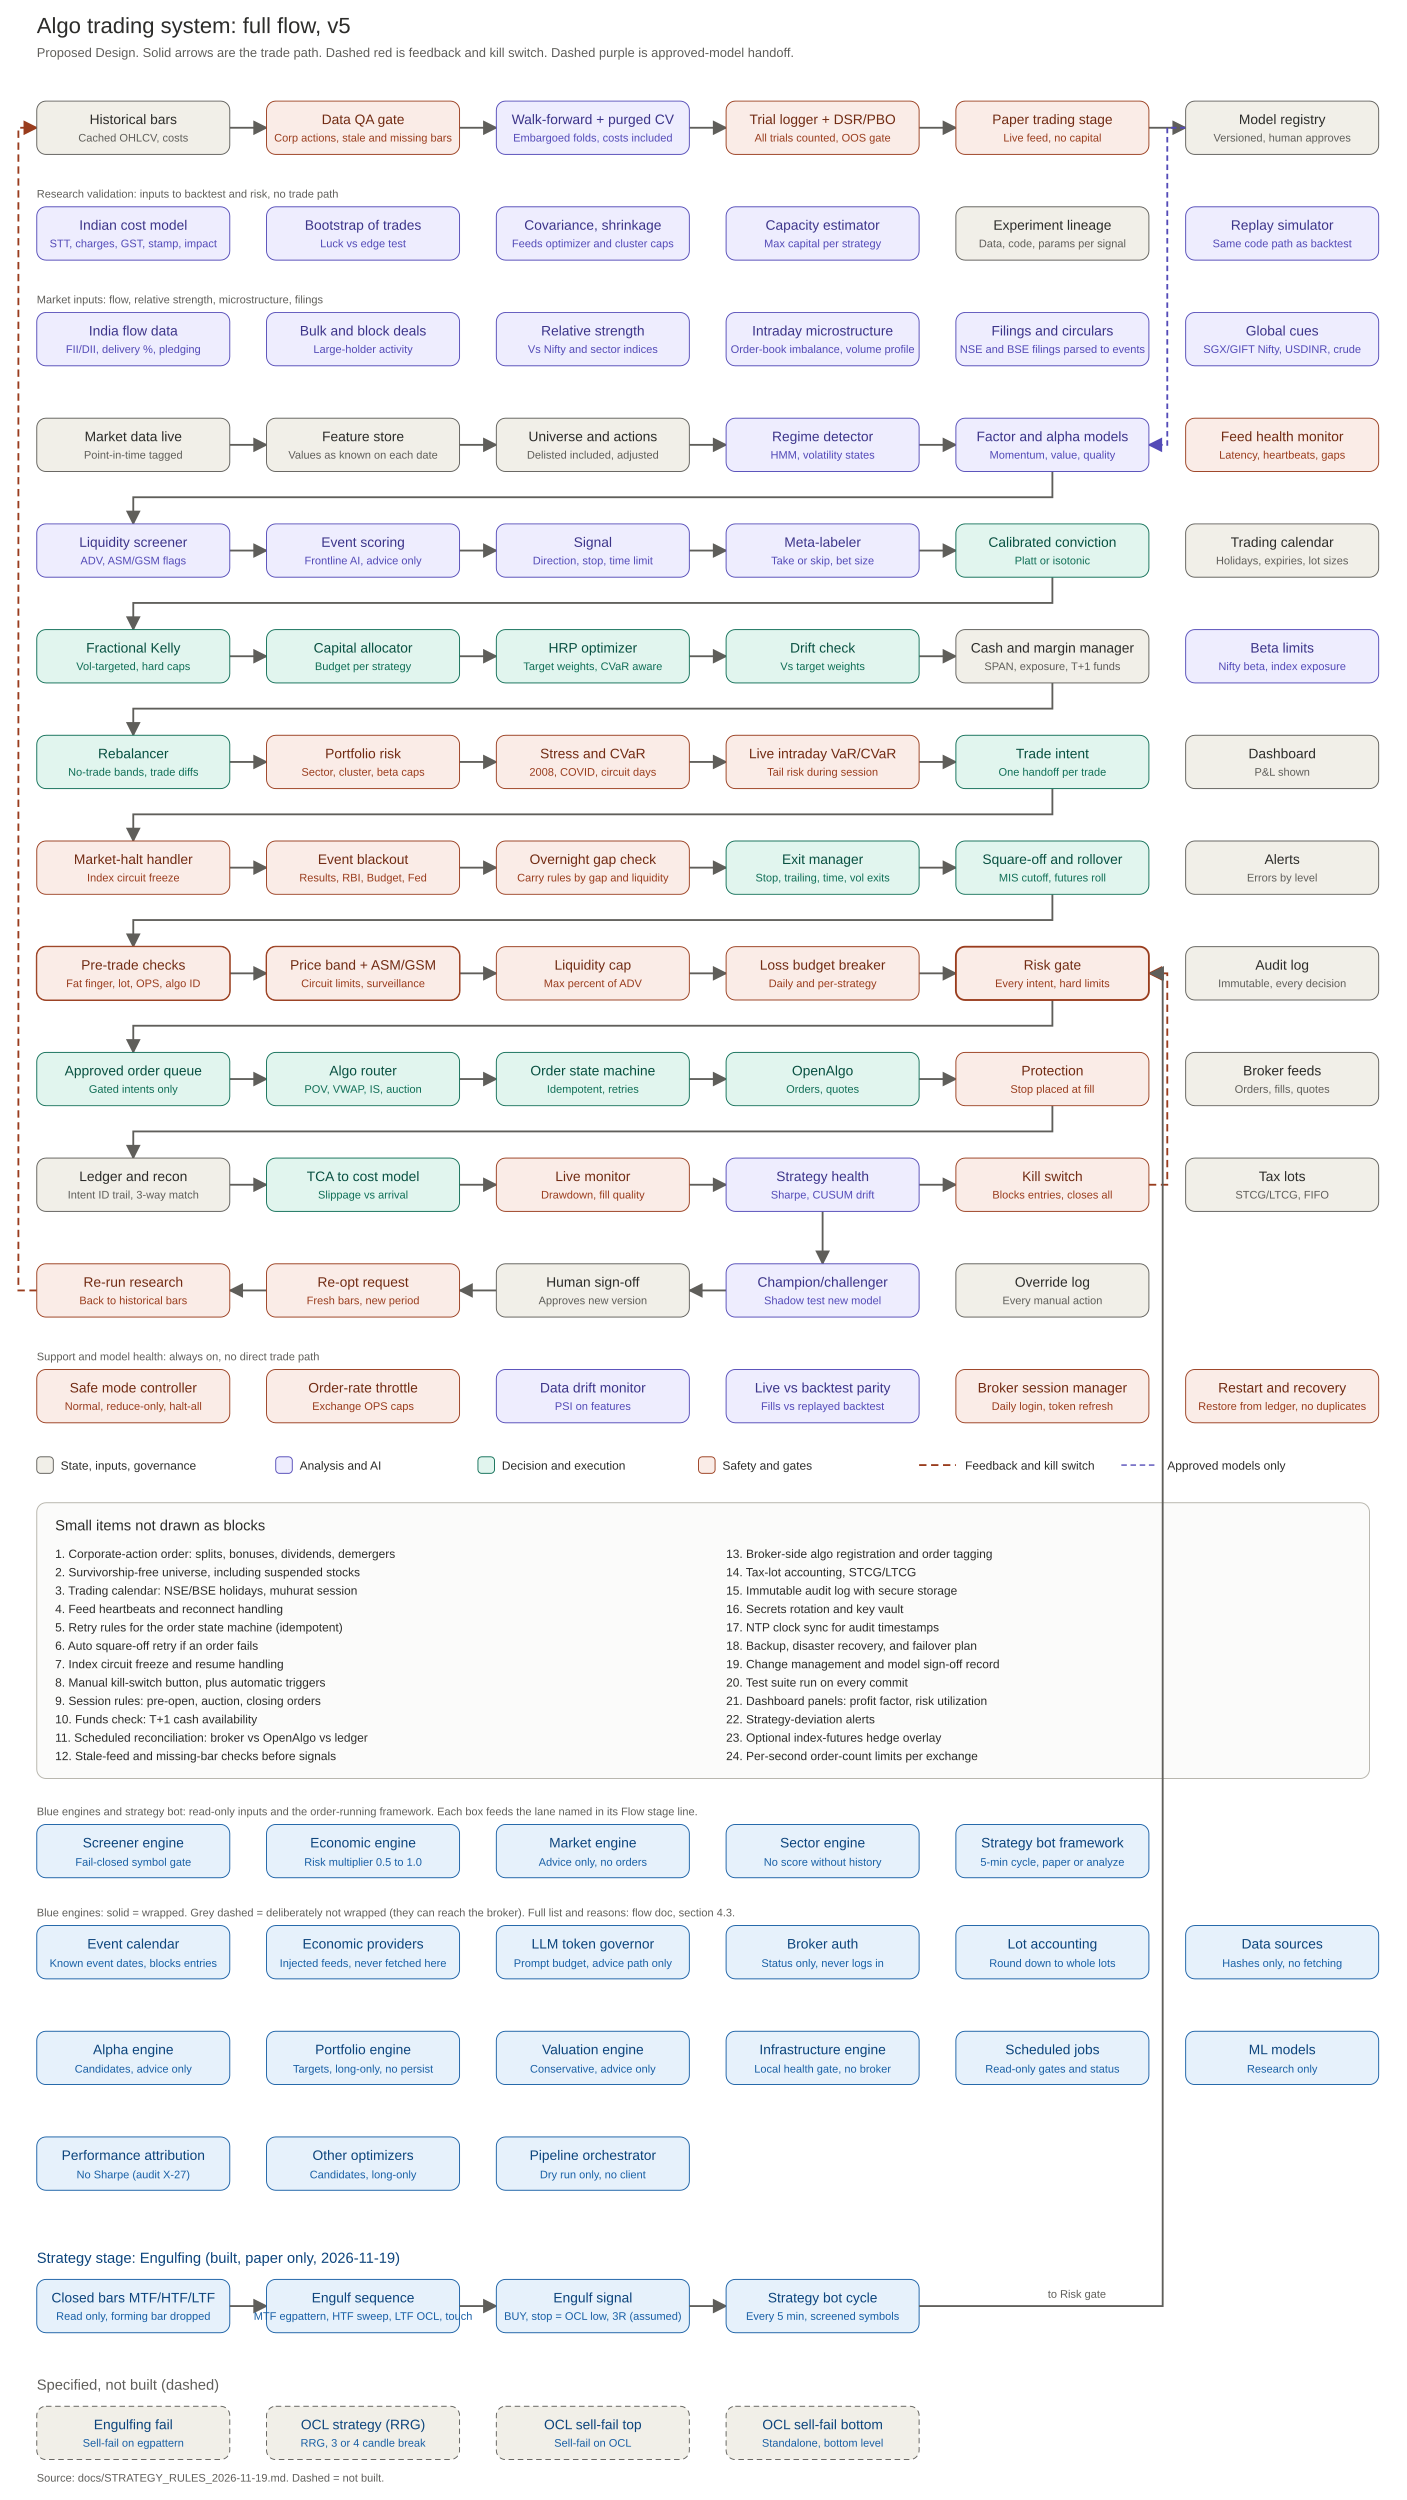
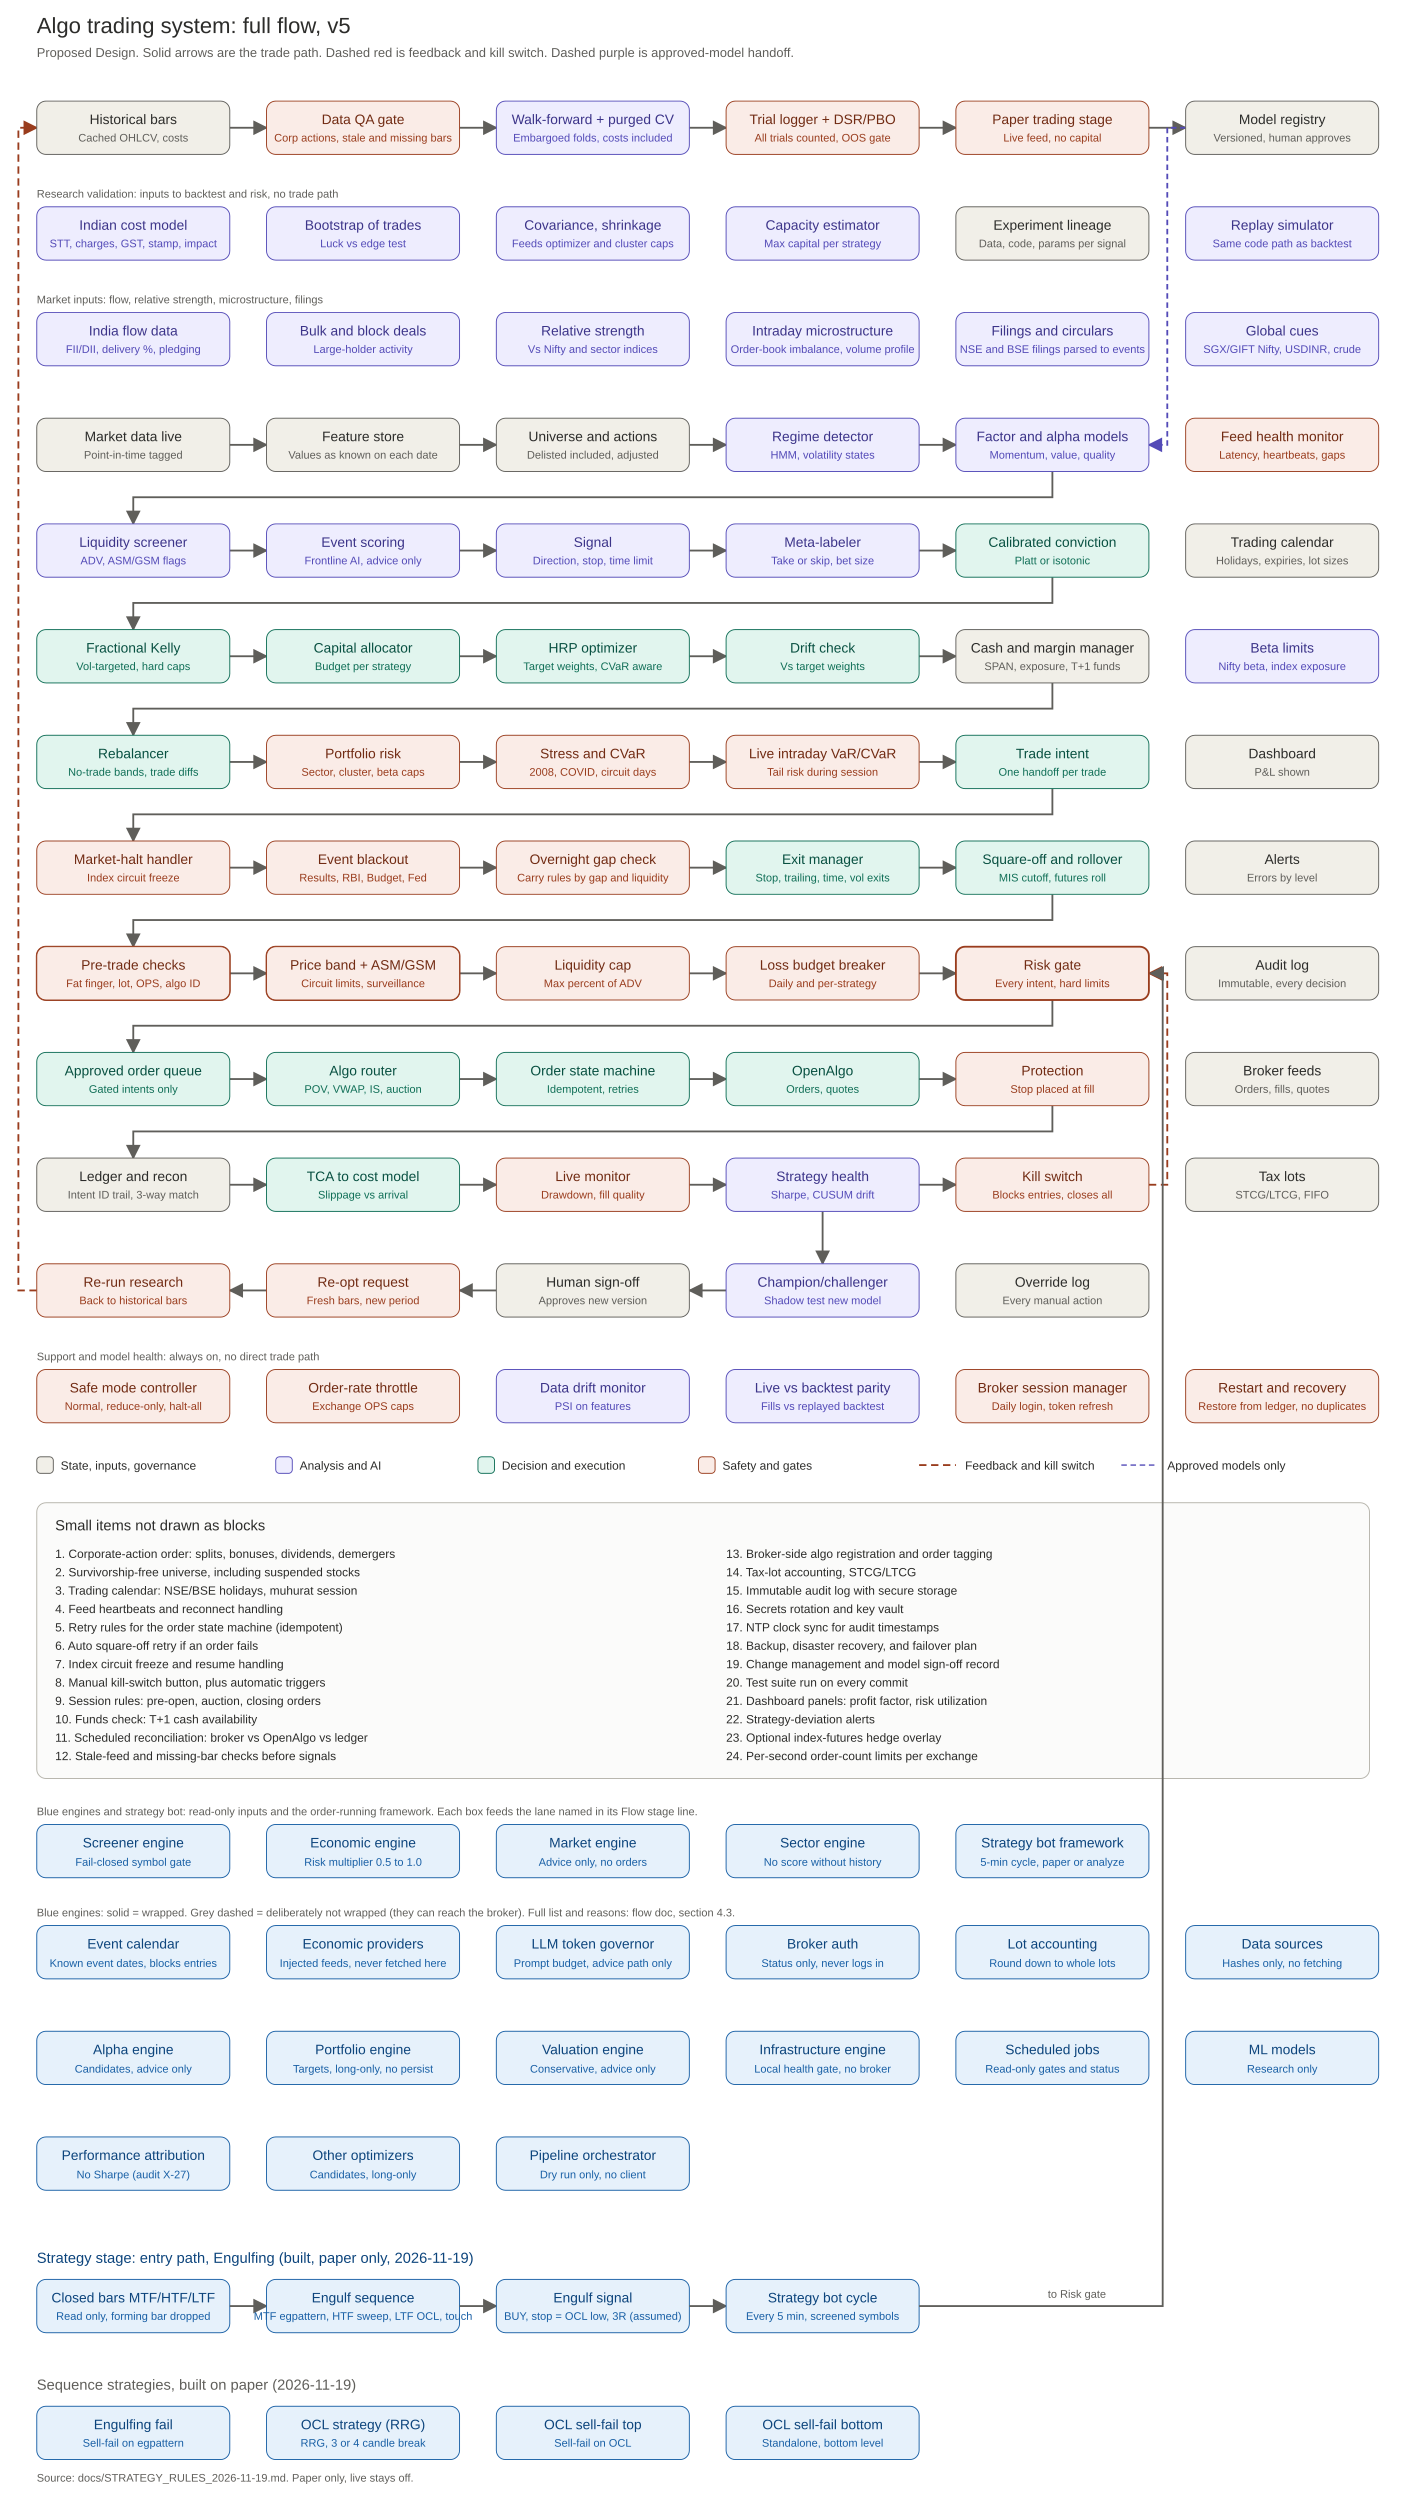
<svg xmlns="http://www.w3.org/2000/svg" viewBox="0 0 1530 2720" font-family="Arial, Helvetica, sans-serif">
  <defs>
    <marker id="arr" viewBox="0 0 10 10" refX="9" refY="5" markerWidth="8" markerHeight="8" orient="auto-start-reverse">
      <path d="M0,0 L10,5 L0,10 z" fill="#5f5e5a" />
    </marker>
    <marker id="arrRed" viewBox="0 0 10 10" refX="9" refY="5" markerWidth="8" markerHeight="8" orient="auto-start-reverse">
      <path d="M0,0 L10,5 L0,10 z" fill="#993c1d" />
    </marker>
    <marker id="arrPurple" viewBox="0 0 10 10" refX="9" refY="5" markerWidth="8" markerHeight="8" orient="auto-start-reverse">
      <path d="M0,0 L10,5 L0,10 z" fill="#534ab7" />
    </marker>
  </defs>
  <text x="40" y="36" font-size="24" fill="#2c2c2a">Algo trading system: full flow, v5</text>
  <text x="40" y="62" font-size="14" fill="#5f5e5a">Proposed Design. Solid arrows are the trade path. Dashed red is feedback and kill switch. Dashed purple is approved-model handoff.</text>
  <text x="40" y="215" font-size="12" fill="#5f5e5a">Research validation: inputs to backtest and risk, no trade path</text>
  <text x="40" y="330" font-size="12" fill="#5f5e5a">Market inputs: flow, relative strength, microstructure, filings</text>
  <text x="40" y="1480" font-size="12" fill="#5f5e5a">Support and model health: always on, no direct trade path</text>
  <path d="M250 139 H290" fill="none" stroke="#5f5e5a" stroke-width="2" marker-end="url(#arr)" />
  <path d="M500 139 H540" fill="none" stroke="#5f5e5a" stroke-width="2" marker-end="url(#arr)" />
  <path d="M750 139 H790" fill="none" stroke="#5f5e5a" stroke-width="2" marker-end="url(#arr)" />
  <path d="M1000 139 H1040" fill="none" stroke="#5f5e5a" stroke-width="2" marker-end="url(#arr)" />
  <path d="M250 484 H290" fill="none" stroke="#5f5e5a" stroke-width="2" marker-end="url(#arr)" />
  <path d="M500 484 H540" fill="none" stroke="#5f5e5a" stroke-width="2" marker-end="url(#arr)" />
  <path d="M750 484 H790" fill="none" stroke="#5f5e5a" stroke-width="2" marker-end="url(#arr)" />
  <path d="M1000 484 H1040" fill="none" stroke="#5f5e5a" stroke-width="2" marker-end="url(#arr)" />
  <path d="M250 599 H290" fill="none" stroke="#5f5e5a" stroke-width="2" marker-end="url(#arr)" />
  <path d="M500 599 H540" fill="none" stroke="#5f5e5a" stroke-width="2" marker-end="url(#arr)" />
  <path d="M750 599 H790" fill="none" stroke="#5f5e5a" stroke-width="2" marker-end="url(#arr)" />
  <path d="M1000 599 H1040" fill="none" stroke="#5f5e5a" stroke-width="2" marker-end="url(#arr)" />
  <path d="M250 714 H290" fill="none" stroke="#5f5e5a" stroke-width="2" marker-end="url(#arr)" />
  <path d="M500 714 H540" fill="none" stroke="#5f5e5a" stroke-width="2" marker-end="url(#arr)" />
  <path d="M750 714 H790" fill="none" stroke="#5f5e5a" stroke-width="2" marker-end="url(#arr)" />
  <path d="M1000 714 H1040" fill="none" stroke="#5f5e5a" stroke-width="2" marker-end="url(#arr)" />
  <path d="M250 829 H290" fill="none" stroke="#5f5e5a" stroke-width="2" marker-end="url(#arr)" />
  <path d="M500 829 H540" fill="none" stroke="#5f5e5a" stroke-width="2" marker-end="url(#arr)" />
  <path d="M750 829 H790" fill="none" stroke="#5f5e5a" stroke-width="2" marker-end="url(#arr)" />
  <path d="M1000 829 H1040" fill="none" stroke="#5f5e5a" stroke-width="2" marker-end="url(#arr)" />
  <path d="M250 944 H290" fill="none" stroke="#5f5e5a" stroke-width="2" marker-end="url(#arr)" />
  <path d="M500 944 H540" fill="none" stroke="#5f5e5a" stroke-width="2" marker-end="url(#arr)" />
  <path d="M750 944 H790" fill="none" stroke="#5f5e5a" stroke-width="2" marker-end="url(#arr)" />
  <path d="M1000 944 H1040" fill="none" stroke="#5f5e5a" stroke-width="2" marker-end="url(#arr)" />
  <path d="M250 1059 H290" fill="none" stroke="#5f5e5a" stroke-width="2" marker-end="url(#arr)" />
  <path d="M500 1059 H540" fill="none" stroke="#5f5e5a" stroke-width="2" marker-end="url(#arr)" />
  <path d="M750 1059 H790" fill="none" stroke="#5f5e5a" stroke-width="2" marker-end="url(#arr)" />
  <path d="M1000 1059 H1040" fill="none" stroke="#5f5e5a" stroke-width="2" marker-end="url(#arr)" />
  <path d="M250 1174 H290" fill="none" stroke="#5f5e5a" stroke-width="2" marker-end="url(#arr)" />
  <path d="M500 1174 H540" fill="none" stroke="#5f5e5a" stroke-width="2" marker-end="url(#arr)" />
  <path d="M750 1174 H790" fill="none" stroke="#5f5e5a" stroke-width="2" marker-end="url(#arr)" />
  <path d="M1000 1174 H1040" fill="none" stroke="#5f5e5a" stroke-width="2" marker-end="url(#arr)" />
  <path d="M250 1289 H290" fill="none" stroke="#5f5e5a" stroke-width="2" marker-end="url(#arr)" />
  <path d="M500 1289 H540" fill="none" stroke="#5f5e5a" stroke-width="2" marker-end="url(#arr)" />
  <path d="M750 1289 H790" fill="none" stroke="#5f5e5a" stroke-width="2" marker-end="url(#arr)" />
  <path d="M1000 1289 H1040" fill="none" stroke="#5f5e5a" stroke-width="2" marker-end="url(#arr)" />
  <path d="M290 1404 H250" fill="none" stroke="#5f5e5a" stroke-width="2" marker-end="url(#arr)" />
  <path d="M540 1404 H500" fill="none" stroke="#5f5e5a" stroke-width="2" marker-end="url(#arr)" />
  <path d="M790 1404 H750" fill="none" stroke="#5f5e5a" stroke-width="2" marker-end="url(#arr)" />
  <path d="M1145 513 V541 H145 V570" fill="none" stroke="#5f5e5a" stroke-width="2" marker-end="url(#arr)" />
  <path d="M1145 628 V656 H145 V685" fill="none" stroke="#5f5e5a" stroke-width="2" marker-end="url(#arr)" />
  <path d="M1145 743 V771 H145 V800" fill="none" stroke="#5f5e5a" stroke-width="2" marker-end="url(#arr)" />
  <path d="M1145 858 V886 H145 V915" fill="none" stroke="#5f5e5a" stroke-width="2" marker-end="url(#arr)" />
  <path d="M1145 973 V1001 H145 V1030" fill="none" stroke="#5f5e5a" stroke-width="2" marker-end="url(#arr)" />
  <path d="M1145 1088 V1116 H145 V1145" fill="none" stroke="#5f5e5a" stroke-width="2" marker-end="url(#arr)" />
  <path d="M1145 1203 V1231 H145 V1260" fill="none" stroke="#5f5e5a" stroke-width="2" marker-end="url(#arr)" />
  <path d="M1250 139 H1290" fill="none" stroke="#5f5e5a" stroke-width="2" marker-end="url(#arr)" />
  <path d="M1290 139 H1270 V484 H1250" fill="none" stroke="#534ab7" stroke-width="2" stroke-dasharray="6 4" marker-end="url(#arrPurple)" />
  <path d="M895 1318 V1375" fill="none" stroke="#5f5e5a" stroke-width="2" marker-end="url(#arr)" />
  <path d="M1250 1289 H1270 V1059 H1250" fill="none" stroke="#993c1d" stroke-width="2" stroke-dasharray="8 5" marker-end="url(#arrRed)" />
  <path d="M40 1404 H20 V139 H40" fill="none" stroke="#993c1d" stroke-width="2" stroke-dasharray="8 5" marker-end="url(#arrRed)" />
  <rect x="40" y="110" width="210" height="58" rx="10" fill="#f1efe8" stroke="#5f5e5a" stroke-width="1" />
  <text x="145" y="135" text-anchor="middle" font-size="15" fill="#2c2c2a">Historical bars</text>
  <text x="145" y="154" text-anchor="middle" font-size="12" fill="#5f5e5a">Cached OHLCV, costs</text>
  <rect x="290" y="110" width="210" height="58" rx="10" fill="#faece7" stroke="#993c1d" stroke-width="1" />
  <text x="395" y="135" text-anchor="middle" font-size="15" fill="#712b13">Data QA gate</text>
  <text x="395" y="154" text-anchor="middle" font-size="12" fill="#993c1d">Corp actions, stale and missing bars</text>
  <rect x="540" y="110" width="210" height="58" rx="10" fill="#eeedfe" stroke="#534ab7" stroke-width="1" />
  <text x="645" y="135" text-anchor="middle" font-size="15" fill="#3c3489">Walk-forward + purged CV</text>
  <text x="645" y="154" text-anchor="middle" font-size="12" fill="#534ab7">Embargoed folds, costs included</text>
  <rect x="790" y="110" width="210" height="58" rx="10" fill="#faece7" stroke="#993c1d" stroke-width="1" />
  <text x="895" y="135" text-anchor="middle" font-size="15" fill="#712b13">Trial logger + DSR/PBO</text>
  <text x="895" y="154" text-anchor="middle" font-size="12" fill="#993c1d">All trials counted, OOS gate</text>
  <rect x="1040" y="110" width="210" height="58" rx="10" fill="#faece7" stroke="#993c1d" stroke-width="1" />
  <text x="1145" y="135" text-anchor="middle" font-size="15" fill="#712b13">Paper trading stage</text>
  <text x="1145" y="154" text-anchor="middle" font-size="12" fill="#993c1d">Live feed, no capital</text>
  <rect x="40" y="225" width="210" height="58" rx="10" fill="#eeedfe" stroke="#534ab7" stroke-width="1" />
  <text x="145" y="250" text-anchor="middle" font-size="15" fill="#3c3489">Indian cost model</text>
  <text x="145" y="269" text-anchor="middle" font-size="12" fill="#534ab7">STT, charges, GST, stamp, impact</text>
  <rect x="290" y="225" width="210" height="58" rx="10" fill="#eeedfe" stroke="#534ab7" stroke-width="1" />
  <text x="395" y="250" text-anchor="middle" font-size="15" fill="#3c3489">Bootstrap of trades</text>
  <text x="395" y="269" text-anchor="middle" font-size="12" fill="#534ab7">Luck vs edge test</text>
  <rect x="540" y="225" width="210" height="58" rx="10" fill="#eeedfe" stroke="#534ab7" stroke-width="1" />
  <text x="645" y="250" text-anchor="middle" font-size="15" fill="#3c3489">Covariance, shrinkage</text>
  <text x="645" y="269" text-anchor="middle" font-size="12" fill="#534ab7">Feeds optimizer and cluster caps</text>
  <rect x="790" y="225" width="210" height="58" rx="10" fill="#eeedfe" stroke="#534ab7" stroke-width="1" />
  <text x="895" y="250" text-anchor="middle" font-size="15" fill="#3c3489">Capacity estimator</text>
  <text x="895" y="269" text-anchor="middle" font-size="12" fill="#534ab7">Max capital per strategy</text>
  <rect x="1040" y="225" width="210" height="58" rx="10" fill="#f1efe8" stroke="#5f5e5a" stroke-width="1" />
  <text x="1145" y="250" text-anchor="middle" font-size="15" fill="#2c2c2a">Experiment lineage</text>
  <text x="1145" y="269" text-anchor="middle" font-size="12" fill="#5f5e5a">Data, code, params per signal</text>
  <rect x="40" y="340" width="210" height="58" rx="10" fill="#eeedfe" stroke="#534ab7" stroke-width="1" />
  <text x="145" y="365" text-anchor="middle" font-size="15" fill="#3c3489">India flow data</text>
  <text x="145" y="384" text-anchor="middle" font-size="12" fill="#534ab7">FII/DII, delivery %, pledging</text>
  <rect x="290" y="340" width="210" height="58" rx="10" fill="#eeedfe" stroke="#534ab7" stroke-width="1" />
  <text x="395" y="365" text-anchor="middle" font-size="15" fill="#3c3489">Bulk and block deals</text>
  <text x="395" y="384" text-anchor="middle" font-size="12" fill="#534ab7">Large-holder activity</text>
  <rect x="540" y="340" width="210" height="58" rx="10" fill="#eeedfe" stroke="#534ab7" stroke-width="1" />
  <text x="645" y="365" text-anchor="middle" font-size="15" fill="#3c3489">Relative strength</text>
  <text x="645" y="384" text-anchor="middle" font-size="12" fill="#534ab7">Vs Nifty and sector indices</text>
  <rect x="790" y="340" width="210" height="58" rx="10" fill="#eeedfe" stroke="#534ab7" stroke-width="1" />
  <text x="895" y="365" text-anchor="middle" font-size="15" fill="#3c3489">Intraday microstructure</text>
  <text x="895" y="384" text-anchor="middle" font-size="12" fill="#534ab7">Order-book imbalance, volume profile</text>
  <rect x="1040" y="340" width="210" height="58" rx="10" fill="#eeedfe" stroke="#534ab7" stroke-width="1" />
  <text x="1145" y="365" text-anchor="middle" font-size="15" fill="#3c3489">Filings and circulars</text>
  <text x="1145" y="384" text-anchor="middle" font-size="12" fill="#534ab7">NSE and BSE filings parsed to events</text>
  <rect x="40" y="455" width="210" height="58" rx="10" fill="#f1efe8" stroke="#5f5e5a" stroke-width="1" />
  <text x="145" y="480" text-anchor="middle" font-size="15" fill="#2c2c2a">Market data live</text>
  <text x="145" y="499" text-anchor="middle" font-size="12" fill="#5f5e5a">Point-in-time tagged</text>
  <rect x="290" y="455" width="210" height="58" rx="10" fill="#f1efe8" stroke="#5f5e5a" stroke-width="1" />
  <text x="395" y="480" text-anchor="middle" font-size="15" fill="#2c2c2a">Feature store</text>
  <text x="395" y="499" text-anchor="middle" font-size="12" fill="#5f5e5a">Values as known on each date</text>
  <rect x="540" y="455" width="210" height="58" rx="10" fill="#f1efe8" stroke="#5f5e5a" stroke-width="1" />
  <text x="645" y="480" text-anchor="middle" font-size="15" fill="#2c2c2a">Universe and actions</text>
  <text x="645" y="499" text-anchor="middle" font-size="12" fill="#5f5e5a">Delisted included, adjusted</text>
  <rect x="790" y="455" width="210" height="58" rx="10" fill="#eeedfe" stroke="#534ab7" stroke-width="1" />
  <text x="895" y="480" text-anchor="middle" font-size="15" fill="#3c3489">Regime detector</text>
  <text x="895" y="499" text-anchor="middle" font-size="12" fill="#534ab7">HMM, volatility states</text>
  <rect x="1040" y="455" width="210" height="58" rx="10" fill="#eeedfe" stroke="#534ab7" stroke-width="1" />
  <text x="1145" y="480" text-anchor="middle" font-size="15" fill="#3c3489">Factor and alpha models</text>
  <text x="1145" y="499" text-anchor="middle" font-size="12" fill="#534ab7">Momentum, value, quality</text>
  <rect x="40" y="570" width="210" height="58" rx="10" fill="#eeedfe" stroke="#534ab7" stroke-width="1" />
  <text x="145" y="595" text-anchor="middle" font-size="15" fill="#3c3489">Liquidity screener</text>
  <text x="145" y="614" text-anchor="middle" font-size="12" fill="#534ab7">ADV, ASM/GSM flags</text>
  <rect x="290" y="570" width="210" height="58" rx="10" fill="#eeedfe" stroke="#534ab7" stroke-width="1" />
  <text x="395" y="595" text-anchor="middle" font-size="15" fill="#3c3489">Event scoring</text>
  <text x="395" y="614" text-anchor="middle" font-size="12" fill="#534ab7">Frontline AI, advice only</text>
  <rect x="540" y="570" width="210" height="58" rx="10" fill="#eeedfe" stroke="#534ab7" stroke-width="1" />
  <text x="645" y="595" text-anchor="middle" font-size="15" fill="#3c3489">Signal</text>
  <text x="645" y="614" text-anchor="middle" font-size="12" fill="#534ab7">Direction, stop, time limit</text>
  <rect x="790" y="570" width="210" height="58" rx="10" fill="#eeedfe" stroke="#534ab7" stroke-width="1" />
  <text x="895" y="595" text-anchor="middle" font-size="15" fill="#3c3489">Meta-labeler</text>
  <text x="895" y="614" text-anchor="middle" font-size="12" fill="#534ab7">Take or skip, bet size</text>
  <rect x="1040" y="570" width="210" height="58" rx="10" fill="#e1f5ee" stroke="#0f6e56" stroke-width="1" />
  <text x="1145" y="595" text-anchor="middle" font-size="15" fill="#085041">Calibrated conviction</text>
  <text x="1145" y="614" text-anchor="middle" font-size="12" fill="#0f6e56">Platt or isotonic</text>
  <rect x="40" y="685" width="210" height="58" rx="10" fill="#e1f5ee" stroke="#0f6e56" stroke-width="1" />
  <text x="145" y="710" text-anchor="middle" font-size="15" fill="#085041">Fractional Kelly</text>
  <text x="145" y="729" text-anchor="middle" font-size="12" fill="#0f6e56">Vol-targeted, hard caps</text>
  <rect x="290" y="685" width="210" height="58" rx="10" fill="#e1f5ee" stroke="#0f6e56" stroke-width="1" />
  <text x="395" y="710" text-anchor="middle" font-size="15" fill="#085041">Capital allocator</text>
  <text x="395" y="729" text-anchor="middle" font-size="12" fill="#0f6e56">Budget per strategy</text>
  <rect x="540" y="685" width="210" height="58" rx="10" fill="#e1f5ee" stroke="#0f6e56" stroke-width="1" />
  <text x="645" y="710" text-anchor="middle" font-size="15" fill="#085041">HRP optimizer</text>
  <text x="645" y="729" text-anchor="middle" font-size="12" fill="#0f6e56">Target weights, CVaR aware</text>
  <rect x="790" y="685" width="210" height="58" rx="10" fill="#e1f5ee" stroke="#0f6e56" stroke-width="1" />
  <text x="895" y="710" text-anchor="middle" font-size="15" fill="#085041">Drift check</text>
  <text x="895" y="729" text-anchor="middle" font-size="12" fill="#0f6e56">Vs target weights</text>
  <rect x="1040" y="685" width="210" height="58" rx="10" fill="#f1efe8" stroke="#5f5e5a" stroke-width="1" />
  <text x="1145" y="710" text-anchor="middle" font-size="15" fill="#2c2c2a">Cash and margin manager</text>
  <text x="1145" y="729" text-anchor="middle" font-size="12" fill="#5f5e5a">SPAN, exposure, T+1 funds</text>
  <rect x="40" y="800" width="210" height="58" rx="10" fill="#e1f5ee" stroke="#0f6e56" stroke-width="1" />
  <text x="145" y="825" text-anchor="middle" font-size="15" fill="#085041">Rebalancer</text>
  <text x="145" y="844" text-anchor="middle" font-size="12" fill="#0f6e56">No-trade bands, trade diffs</text>
  <rect x="290" y="800" width="210" height="58" rx="10" fill="#faece7" stroke="#993c1d" stroke-width="1" />
  <text x="395" y="825" text-anchor="middle" font-size="15" fill="#712b13">Portfolio risk</text>
  <text x="395" y="844" text-anchor="middle" font-size="12" fill="#993c1d">Sector, cluster, beta caps</text>
  <rect x="540" y="800" width="210" height="58" rx="10" fill="#faece7" stroke="#993c1d" stroke-width="1" />
  <text x="645" y="825" text-anchor="middle" font-size="15" fill="#712b13">Stress and CVaR</text>
  <text x="645" y="844" text-anchor="middle" font-size="12" fill="#993c1d">2008, COVID, circuit days</text>
  <rect x="790" y="800" width="210" height="58" rx="10" fill="#faece7" stroke="#993c1d" stroke-width="1" />
  <text x="895" y="825" text-anchor="middle" font-size="15" fill="#712b13">Live intraday VaR/CVaR</text>
  <text x="895" y="844" text-anchor="middle" font-size="12" fill="#993c1d">Tail risk during session</text>
  <rect x="1040" y="800" width="210" height="58" rx="10" fill="#e1f5ee" stroke="#0f6e56" stroke-width="1" />
  <text x="1145" y="825" text-anchor="middle" font-size="15" fill="#085041">Trade intent</text>
  <text x="1145" y="844" text-anchor="middle" font-size="12" fill="#0f6e56">One handoff per trade</text>
  <rect x="40" y="915" width="210" height="58" rx="10" fill="#faece7" stroke="#993c1d" stroke-width="1" />
  <text x="145" y="940" text-anchor="middle" font-size="15" fill="#712b13">Market-halt handler</text>
  <text x="145" y="959" text-anchor="middle" font-size="12" fill="#993c1d">Index circuit freeze</text>
  <rect x="290" y="915" width="210" height="58" rx="10" fill="#faece7" stroke="#993c1d" stroke-width="1" />
  <text x="395" y="940" text-anchor="middle" font-size="15" fill="#712b13">Event blackout</text>
  <text x="395" y="959" text-anchor="middle" font-size="12" fill="#993c1d">Results, RBI, Budget, Fed</text>
  <rect x="540" y="915" width="210" height="58" rx="10" fill="#faece7" stroke="#993c1d" stroke-width="1" />
  <text x="645" y="940" text-anchor="middle" font-size="15" fill="#712b13">Overnight gap check</text>
  <text x="645" y="959" text-anchor="middle" font-size="12" fill="#993c1d">Carry rules by gap and liquidity</text>
  <rect x="790" y="915" width="210" height="58" rx="10" fill="#e1f5ee" stroke="#0f6e56" stroke-width="1" />
  <text x="895" y="940" text-anchor="middle" font-size="15" fill="#085041">Exit manager</text>
  <text x="895" y="959" text-anchor="middle" font-size="12" fill="#0f6e56">Stop, trailing, time, vol exits</text>
  <rect x="1040" y="915" width="210" height="58" rx="10" fill="#e1f5ee" stroke="#0f6e56" stroke-width="1" />
  <text x="1145" y="940" text-anchor="middle" font-size="15" fill="#085041">Square-off and rollover</text>
  <text x="1145" y="959" text-anchor="middle" font-size="12" fill="#0f6e56">MIS cutoff, futures roll</text>
  <rect x="40" y="1030" width="210" height="58" rx="10" fill="#faece7" stroke="#993c1d" stroke-width="2" />
  <text x="145" y="1055" text-anchor="middle" font-size="15" fill="#712b13">Pre-gate safety</text>
  <text x="145" y="1074" text-anchor="middle" font-size="12" fill="#993c1d">Calendar, handoff, stress/VaR</text>
  <rect x="290" y="1030" width="210" height="58" rx="10" fill="#faece7" stroke="#993c1d" stroke-width="2" />
  <text x="395" y="1055" text-anchor="middle" font-size="15" fill="#712b13">Compliance gate</text>
  <text x="395" y="1074" text-anchor="middle" font-size="12" fill="#993c1d">Audit store, NTP clock</text>
  <rect x="40" y="1030" width="210" height="58" rx="10" fill="#faece7" stroke="#993c1d" stroke-width="1" />
  <text x="145" y="1055" text-anchor="middle" font-size="15" fill="#712b13">Pre-trade checks</text>
  <text x="145" y="1074" text-anchor="middle" font-size="12" fill="#993c1d">Fat finger, lot, OPS, algo ID</text>
  <rect x="290" y="1030" width="210" height="58" rx="10" fill="#faece7" stroke="#993c1d" stroke-width="1" />
  <text x="395" y="1055" text-anchor="middle" font-size="15" fill="#712b13">Price band + ASM/GSM</text>
  <text x="395" y="1074" text-anchor="middle" font-size="12" fill="#993c1d">Circuit limits, surveillance</text>
  <rect x="540" y="1030" width="210" height="58" rx="10" fill="#faece7" stroke="#993c1d" stroke-width="1" />
  <text x="645" y="1055" text-anchor="middle" font-size="15" fill="#712b13">Liquidity cap</text>
  <text x="645" y="1074" text-anchor="middle" font-size="12" fill="#993c1d">Max percent of ADV</text>
  <rect x="790" y="1030" width="210" height="58" rx="10" fill="#faece7" stroke="#993c1d" stroke-width="1" />
  <text x="895" y="1055" text-anchor="middle" font-size="15" fill="#712b13">Loss budget breaker</text>
  <text x="895" y="1074" text-anchor="middle" font-size="12" fill="#993c1d">Daily and per-strategy</text>
  <rect x="1040" y="1030" width="210" height="58" rx="10" fill="#faece7" stroke="#993c1d" stroke-width="2" />
  <text x="1145" y="1055" text-anchor="middle" font-size="15" fill="#712b13">Risk gate</text>
  <text x="1145" y="1074" text-anchor="middle" font-size="12" fill="#993c1d">Every intent, hard limits</text>
  <rect x="40" y="1145" width="210" height="58" rx="10" fill="#e1f5ee" stroke="#0f6e56" stroke-width="1" />
  <text x="145" y="1170" text-anchor="middle" font-size="15" fill="#085041">Approved order queue</text>
  <text x="145" y="1189" text-anchor="middle" font-size="12" fill="#0f6e56">Gated intents only</text>
  <rect x="290" y="1145" width="210" height="58" rx="10" fill="#e1f5ee" stroke="#0f6e56" stroke-width="1" />
  <text x="395" y="1170" text-anchor="middle" font-size="15" fill="#085041">Algo router</text>
  <text x="395" y="1189" text-anchor="middle" font-size="12" fill="#0f6e56">POV, VWAP, IS, auction</text>
  <rect x="540" y="1145" width="210" height="58" rx="10" fill="#e1f5ee" stroke="#0f6e56" stroke-width="1" />
  <text x="645" y="1170" text-anchor="middle" font-size="15" fill="#085041">Order state machine</text>
  <text x="645" y="1189" text-anchor="middle" font-size="12" fill="#0f6e56">Idempotent, retries</text>
  <rect x="790" y="1145" width="210" height="58" rx="10" fill="#e1f5ee" stroke="#0f6e56" stroke-width="1" />
  <text x="895" y="1170" text-anchor="middle" font-size="15" fill="#085041">OpenAlgo</text>
  <text x="895" y="1189" text-anchor="middle" font-size="12" fill="#0f6e56">Orders, quotes</text>
  <rect x="1040" y="1145" width="210" height="58" rx="10" fill="#faece7" stroke="#993c1d" stroke-width="1" />
  <text x="1145" y="1170" text-anchor="middle" font-size="15" fill="#712b13">Protection</text>
  <text x="1145" y="1189" text-anchor="middle" font-size="12" fill="#993c1d">Stop placed at fill</text>
  <rect x="40" y="1260" width="210" height="58" rx="10" fill="#f1efe8" stroke="#5f5e5a" stroke-width="1" />
  <text x="145" y="1285" text-anchor="middle" font-size="15" fill="#2c2c2a">Ledger and recon</text>
  <text x="145" y="1304" text-anchor="middle" font-size="12" fill="#5f5e5a">Intent ID trail, 3-way match</text>
  <rect x="290" y="1260" width="210" height="58" rx="10" fill="#e1f5ee" stroke="#0f6e56" stroke-width="1" />
  <text x="395" y="1285" text-anchor="middle" font-size="15" fill="#085041">TCA to cost model</text>
  <text x="395" y="1304" text-anchor="middle" font-size="12" fill="#0f6e56">Slippage vs arrival</text>
  <rect x="540" y="1260" width="210" height="58" rx="10" fill="#faece7" stroke="#993c1d" stroke-width="1" />
  <text x="645" y="1285" text-anchor="middle" font-size="15" fill="#712b13">Live monitor</text>
  <text x="645" y="1304" text-anchor="middle" font-size="12" fill="#993c1d">Drawdown, fill quality</text>
  <rect x="790" y="1260" width="210" height="58" rx="10" fill="#eeedfe" stroke="#534ab7" stroke-width="1" />
  <text x="895" y="1285" text-anchor="middle" font-size="15" fill="#3c3489">Strategy health</text>
  <text x="895" y="1304" text-anchor="middle" font-size="12" fill="#534ab7">Sharpe, CUSUM drift</text>
  <rect x="1040" y="1260" width="210" height="58" rx="10" fill="#faece7" stroke="#993c1d" stroke-width="1" />
  <text x="1145" y="1285" text-anchor="middle" font-size="15" fill="#712b13">Kill switch</text>
  <text x="1145" y="1304" text-anchor="middle" font-size="12" fill="#993c1d">Blocks entries, closes all</text>
  <rect x="40" y="1375" width="210" height="58" rx="10" fill="#faece7" stroke="#993c1d" stroke-width="1" />
  <text x="145" y="1400" text-anchor="middle" font-size="15" fill="#712b13">Re-run research</text>
  <text x="145" y="1419" text-anchor="middle" font-size="12" fill="#993c1d">Back to historical bars</text>
  <rect x="290" y="1375" width="210" height="58" rx="10" fill="#faece7" stroke="#993c1d" stroke-width="1" />
  <text x="395" y="1400" text-anchor="middle" font-size="15" fill="#712b13">Re-opt request</text>
  <text x="395" y="1419" text-anchor="middle" font-size="12" fill="#993c1d">Fresh bars, new period</text>
  <rect x="540" y="1375" width="210" height="58" rx="10" fill="#f1efe8" stroke="#5f5e5a" stroke-width="1" />
  <text x="645" y="1400" text-anchor="middle" font-size="15" fill="#2c2c2a">Human sign-off</text>
  <text x="645" y="1419" text-anchor="middle" font-size="12" fill="#5f5e5a">Approves new version</text>
  <rect x="790" y="1375" width="210" height="58" rx="10" fill="#eeedfe" stroke="#534ab7" stroke-width="1" />
  <text x="895" y="1400" text-anchor="middle" font-size="15" fill="#3c3489">Champion/challenger</text>
  <text x="895" y="1419" text-anchor="middle" font-size="12" fill="#534ab7">Shadow test new model</text>
  <rect x="1040" y="1375" width="210" height="58" rx="10" fill="#f1efe8" stroke="#5f5e5a" stroke-width="1" />
  <text x="1145" y="1400" text-anchor="middle" font-size="15" fill="#2c2c2a">Override log</text>
  <text x="1145" y="1419" text-anchor="middle" font-size="12" fill="#5f5e5a">Every manual action</text>
  <rect x="40" y="1490" width="210" height="58" rx="10" fill="#faece7" stroke="#993c1d" stroke-width="1" />
  <text x="145" y="1515" text-anchor="middle" font-size="15" fill="#712b13">Safe mode controller</text>
  <text x="145" y="1534" text-anchor="middle" font-size="12" fill="#993c1d">Normal, reduce-only, halt-all</text>
  <rect x="290" y="1490" width="210" height="58" rx="10" fill="#faece7" stroke="#993c1d" stroke-width="1" />
  <text x="395" y="1515" text-anchor="middle" font-size="15" fill="#712b13">Order-rate throttle</text>
  <text x="395" y="1534" text-anchor="middle" font-size="12" fill="#993c1d">Exchange OPS caps</text>
  <rect x="540" y="1490" width="210" height="58" rx="10" fill="#eeedfe" stroke="#534ab7" stroke-width="1" />
  <text x="645" y="1515" text-anchor="middle" font-size="15" fill="#3c3489">Data drift monitor</text>
  <text x="645" y="1534" text-anchor="middle" font-size="12" fill="#534ab7">PSI on features</text>
  <rect x="790" y="1490" width="210" height="58" rx="10" fill="#eeedfe" stroke="#534ab7" stroke-width="1" />
  <text x="895" y="1515" text-anchor="middle" font-size="15" fill="#3c3489">Live vs backtest parity</text>
  <text x="895" y="1534" text-anchor="middle" font-size="12" fill="#534ab7">Fills vs replayed backtest</text>
  <rect x="1040" y="1490" width="210" height="58" rx="10" fill="#faece7" stroke="#993c1d" stroke-width="1" />
  <text x="1145" y="1515" text-anchor="middle" font-size="15" fill="#712b13">Broker session manager</text>
  <text x="1145" y="1534" text-anchor="middle" font-size="12" fill="#993c1d">Daily login, token refresh</text>
  <rect x="1290" y="110" width="210" height="58" rx="10" fill="#f1efe8" stroke="#5f5e5a" stroke-width="1" />
  <text x="1395" y="135" text-anchor="middle" font-size="15" fill="#2c2c2a">Model registry</text>
  <text x="1395" y="154" text-anchor="middle" font-size="12" fill="#5f5e5a">Versioned, human approves</text>
  <rect x="1290" y="225" width="210" height="58" rx="10" fill="#eeedfe" stroke="#534ab7" stroke-width="1" />
  <text x="1395" y="250" text-anchor="middle" font-size="15" fill="#3c3489">Replay simulator</text>
  <text x="1395" y="269" text-anchor="middle" font-size="12" fill="#534ab7">Same code path as backtest</text>
  <rect x="1290" y="340" width="210" height="58" rx="10" fill="#eeedfe" stroke="#534ab7" stroke-width="1" />
  <text x="1395" y="365" text-anchor="middle" font-size="15" fill="#3c3489">Global cues</text>
  <text x="1395" y="384" text-anchor="middle" font-size="12" fill="#534ab7">SGX/GIFT Nifty, USDINR, crude</text>
  <rect x="1290" y="455" width="210" height="58" rx="10" fill="#faece7" stroke="#993c1d" stroke-width="1" />
  <text x="1395" y="480" text-anchor="middle" font-size="15" fill="#712b13">Feed health monitor</text>
  <text x="1395" y="499" text-anchor="middle" font-size="12" fill="#993c1d">Latency, heartbeats, gaps</text>
  <rect x="1290" y="570" width="210" height="58" rx="10" fill="#f1efe8" stroke="#5f5e5a" stroke-width="1" />
  <text x="1395" y="595" text-anchor="middle" font-size="15" fill="#2c2c2a">Trading calendar</text>
  <text x="1395" y="614" text-anchor="middle" font-size="12" fill="#5f5e5a">Holidays, expiries, lot sizes</text>
  <rect x="1290" y="685" width="210" height="58" rx="10" fill="#eeedfe" stroke="#534ab7" stroke-width="1" />
  <text x="1395" y="710" text-anchor="middle" font-size="15" fill="#3c3489">Beta limits</text>
  <text x="1395" y="729" text-anchor="middle" font-size="12" fill="#534ab7">Nifty beta, index exposure</text>
  <rect x="1290" y="800" width="210" height="58" rx="10" fill="#f1efe8" stroke="#5f5e5a" stroke-width="1" />
  <text x="1395" y="825" text-anchor="middle" font-size="15" fill="#2c2c2a">Dashboard</text>
  <text x="1395" y="844" text-anchor="middle" font-size="12" fill="#5f5e5a">P&amp;L shown</text>
  <rect x="1290" y="915" width="210" height="58" rx="10" fill="#f1efe8" stroke="#5f5e5a" stroke-width="1" />
  <text x="1395" y="940" text-anchor="middle" font-size="15" fill="#2c2c2a">Alerts</text>
  <text x="1395" y="959" text-anchor="middle" font-size="12" fill="#5f5e5a">Errors by level</text>
  <rect x="1290" y="1030" width="210" height="58" rx="10" fill="#f1efe8" stroke="#5f5e5a" stroke-width="1" />
  <text x="1395" y="1055" text-anchor="middle" font-size="15" fill="#2c2c2a">Audit log</text>
  <text x="1395" y="1074" text-anchor="middle" font-size="12" fill="#5f5e5a">Immutable, every decision</text>
  <rect x="1290" y="1145" width="210" height="58" rx="10" fill="#f1efe8" stroke="#5f5e5a" stroke-width="1" />
  <text x="1395" y="1170" text-anchor="middle" font-size="15" fill="#2c2c2a">Broker feeds</text>
  <text x="1395" y="1189" text-anchor="middle" font-size="12" fill="#5f5e5a">Orders, fills, quotes</text>
  <rect x="1290" y="1260" width="210" height="58" rx="10" fill="#f1efe8" stroke="#5f5e5a" stroke-width="1" />
  <text x="1395" y="1285" text-anchor="middle" font-size="15" fill="#2c2c2a">Tax lots</text>
  <text x="1395" y="1304" text-anchor="middle" font-size="12" fill="#5f5e5a">STCG/LTCG, FIFO</text>
  <rect x="1290" y="1490" width="210" height="58" rx="10" fill="#faece7" stroke="#993c1d" stroke-width="1" />
  <text x="1395" y="1515" text-anchor="middle" font-size="15" fill="#712b13">Restart and recovery</text>
  <text x="1395" y="1534" text-anchor="middle" font-size="12" fill="#993c1d">Restore from ledger, no duplicates</text>
  <rect x="40" y="1585" width="18" height="18" rx="4" fill="#f1efe8" stroke="#5f5e5a" />
  <text x="66" y="1599" font-size="13" fill="#2c2c2a">State, inputs, governance</text>
  <rect x="300" y="1585" width="18" height="18" rx="4" fill="#eeedfe" stroke="#534ab7" />
  <text x="326" y="1599" font-size="13" fill="#2c2c2a">Analysis and AI</text>
  <rect x="520" y="1585" width="18" height="18" rx="4" fill="#e1f5ee" stroke="#0f6e56" />
  <text x="546" y="1599" font-size="13" fill="#2c2c2a">Decision and execution</text>
  <rect x="760" y="1585" width="18" height="18" rx="4" fill="#faece7" stroke="#993c1d" />
  <text x="786" y="1599" font-size="13" fill="#2c2c2a">Safety and gates</text>
  <line x1="1000" y1="1594" x2="1040" y2="1594" stroke="#993c1d" stroke-width="2" stroke-dasharray="8 5" />
  <text x="1050" y="1599" font-size="13" fill="#2c2c2a">Feedback and kill switch</text>
  <line x1="1220" y1="1594" x2="1260" y2="1594" stroke="#534ab7" stroke-width="1.5" stroke-dasharray="6 4" />
  <text x="1270" y="1599" font-size="13" fill="#2c2c2a">Approved models only</text>
  <rect x="40" y="1635" width="1450" height="300" rx="10" fill="#fbfbfa" stroke="#b4b2a9" />
  <text x="60" y="1665" font-size="16" fill="#2c2c2a">Small items not drawn as blocks</text>
  <text x="60" y="1695" font-size="13" fill="#2c2c2a">1. Corporate-action order: splits, bonuses, dividends, demergers</text>
  <text x="60" y="1715" font-size="13" fill="#2c2c2a">2. Survivorship-free universe, including suspended stocks</text>
  <text x="60" y="1735" font-size="13" fill="#2c2c2a">3. Trading calendar: NSE/BSE holidays, muhurat session</text>
  <text x="60" y="1755" font-size="13" fill="#2c2c2a">4. Feed heartbeats and reconnect handling</text>
  <text x="60" y="1775" font-size="13" fill="#2c2c2a">5. Retry rules for the order state machine (idempotent)</text>
  <text x="60" y="1795" font-size="13" fill="#2c2c2a">6. Auto square-off retry if an order fails</text>
  <text x="60" y="1815" font-size="13" fill="#2c2c2a">7. Index circuit freeze and resume handling</text>
  <text x="60" y="1835" font-size="13" fill="#2c2c2a">8. Manual kill-switch button, plus automatic triggers</text>
  <text x="60" y="1855" font-size="13" fill="#2c2c2a">9. Session rules: pre-open, auction, closing orders</text>
  <text x="60" y="1875" font-size="13" fill="#2c2c2a">10. Funds check: T+1 cash availability</text>
  <text x="60" y="1895" font-size="13" fill="#2c2c2a">11. Scheduled reconciliation: broker vs OpenAlgo vs ledger</text>
  <text x="60" y="1915" font-size="13" fill="#2c2c2a">12. Stale-feed and missing-bar checks before signals</text>
  <text x="790" y="1695" font-size="13" fill="#2c2c2a">13. Broker-side algo registration and order tagging</text>
  <text x="790" y="1715" font-size="13" fill="#2c2c2a">14. Tax-lot accounting, STCG/LTCG</text>
  <text x="790" y="1735" font-size="13" fill="#2c2c2a">15. Immutable audit log with secure storage</text>
  <text x="790" y="1755" font-size="13" fill="#2c2c2a">16. Secrets rotation and key vault</text>
  <text x="790" y="1775" font-size="13" fill="#2c2c2a">17. NTP clock sync for audit timestamps</text>
  <text x="790" y="1795" font-size="13" fill="#2c2c2a">18. Backup, disaster recovery, and failover plan</text>
  <text x="790" y="1815" font-size="13" fill="#2c2c2a">19. Change management and model sign-off record</text>
  <text x="790" y="1835" font-size="13" fill="#2c2c2a">20. Test suite run on every commit</text>
  <text x="790" y="1855" font-size="13" fill="#2c2c2a">21. Dashboard panels: profit factor, risk utilization</text>
  <text x="790" y="1875" font-size="13" fill="#2c2c2a">22. Strategy-deviation alerts</text>
  <text x="790" y="1895" font-size="13" fill="#2c2c2a">23. Optional index-futures hedge overlay</text>
  <text x="790" y="1915" font-size="13" fill="#2c2c2a">24. Per-second order-count limits per exchange</text>
  <text x="40" y="1975" font-size="12" fill="#5f5e5a">Blue engines and strategy bot: read-only inputs and the order-running framework. Each box feeds the lane named in its Flow stage line.</text>
  <rect x="40" y="1985" width="210" height="58" rx="10" fill="#e6f1fb" stroke="#185fa5" stroke-width="1" />
  <text x="145" y="2010" text-anchor="middle" font-size="15" fill="#0c447c">Screener engine</text>
  <text x="145" y="2030" text-anchor="middle" font-size="12" fill="#185fa5">Fail-closed symbol gate</text>
  <rect x="290" y="1985" width="210" height="58" rx="10" fill="#e6f1fb" stroke="#185fa5" stroke-width="1" />
  <text x="395" y="2010" text-anchor="middle" font-size="15" fill="#0c447c">Economic engine</text>
  <text x="395" y="2030" text-anchor="middle" font-size="12" fill="#185fa5">Risk multiplier 0.5 to 1.0</text>
  <rect x="540" y="1985" width="210" height="58" rx="10" fill="#e6f1fb" stroke="#185fa5" stroke-width="1" />
  <text x="645" y="2010" text-anchor="middle" font-size="15" fill="#0c447c">Market engine</text>
  <text x="645" y="2030" text-anchor="middle" font-size="12" fill="#185fa5">Advice only, no orders</text>
  <rect x="790" y="1985" width="210" height="58" rx="10" fill="#e6f1fb" stroke="#185fa5" stroke-width="1" />
  <text x="895" y="2010" text-anchor="middle" font-size="15" fill="#0c447c">Sector engine</text>
  <text x="895" y="2030" text-anchor="middle" font-size="12" fill="#185fa5">No score without history</text>
  <rect x="1040" y="1985" width="210" height="58" rx="10" fill="#e6f1fb" stroke="#185fa5" stroke-width="1" />
  <text x="1145" y="2010" text-anchor="middle" font-size="15" fill="#0c447c">Strategy bot framework</text>
  <text x="1145" y="2030" text-anchor="middle" font-size="12" fill="#185fa5">5-min cycle, paper or analyze</text>
  <text x="40" y="2085" font-size="12" fill="#5f5e5a">Blue engines: solid = wrapped. Grey dashed = deliberately not wrapped (they can reach the broker). Full list and reasons: flow doc, section 4.3.</text>
  <rect x="40" y="2095" width="210" height="58" rx="10" fill="#e6f1fb" stroke="#185fa5" stroke-width="1" />
  <text x="145" y="2120" text-anchor="middle" font-size="15" fill="#0c447c">Event calendar</text>
  <text x="145" y="2140" text-anchor="middle" font-size="12" fill="#185fa5">Known event dates, blocks entries</text>
  <rect x="290" y="2095" width="210" height="58" rx="10" fill="#e6f1fb" stroke="#185fa5" stroke-width="1" />
  <text x="395" y="2120" text-anchor="middle" font-size="15" fill="#0c447c">Economic providers</text>
  <text x="395" y="2140" text-anchor="middle" font-size="12" fill="#185fa5">Injected feeds, never fetched here</text>
  <rect x="540" y="2095" width="210" height="58" rx="10" fill="#e6f1fb" stroke="#185fa5" stroke-width="1" />
  <text x="645" y="2120" text-anchor="middle" font-size="15" fill="#0c447c">LLM token governor</text>
  <text x="645" y="2140" text-anchor="middle" font-size="12" fill="#185fa5">Prompt budget, advice path only</text>
  <rect x="790" y="2095" width="210" height="58" rx="10" fill="#e6f1fb" stroke="#185fa5" stroke-width="1" />
  <text x="895" y="2120" text-anchor="middle" font-size="15" fill="#0c447c">Broker auth</text>
  <text x="895" y="2140" text-anchor="middle" font-size="12" fill="#185fa5">Status only, never logs in</text>
  <rect x="1040" y="2095" width="210" height="58" rx="10" fill="#e6f1fb" stroke="#185fa5" stroke-width="1" />
  <text x="1145" y="2120" text-anchor="middle" font-size="15" fill="#0c447c">Lot accounting</text>
  <text x="1145" y="2140" text-anchor="middle" font-size="12" fill="#185fa5">Round down to whole lots</text>
  <rect x="1290" y="2095" width="210" height="58" rx="10" fill="#e6f1fb" stroke="#185fa5" stroke-width="1" />
  <text x="1395" y="2120" text-anchor="middle" font-size="15" fill="#0c447c">Data sources</text>
  <text x="1395" y="2140" text-anchor="middle" font-size="12" fill="#185fa5">Hashes only, no fetching</text>
  <rect x="40" y="2210" width="210" height="58" rx="10" fill="#e6f1fb" stroke="#185fa5" stroke-width="1" />
  <text x="145" y="2235" text-anchor="middle" font-size="15" fill="#0c447c">Alpha engine</text>
  <text x="145" y="2255" text-anchor="middle" font-size="12" fill="#185fa5">Candidates, advice only</text>
  <rect x="290" y="2210" width="210" height="58" rx="10" fill="#e6f1fb" stroke="#185fa5" stroke-width="1" />
  <text x="395" y="2235" text-anchor="middle" font-size="15" fill="#0c447c">Portfolio engine</text>
  <text x="395" y="2255" text-anchor="middle" font-size="12" fill="#185fa5">Targets, long-only, no persist</text>
  <rect x="540" y="2210" width="210" height="58" rx="10" fill="#e6f1fb" stroke="#185fa5" stroke-width="1" />
  <text x="645" y="2235" text-anchor="middle" font-size="15" fill="#0c447c">Valuation engine</text>
  <text x="645" y="2255" text-anchor="middle" font-size="12" fill="#185fa5">Conservative, advice only</text>
  <rect x="790" y="2210" width="210" height="58" rx="10" fill="#e6f1fb" stroke="#185fa5" stroke-width="1" />
  <text x="895" y="2235" text-anchor="middle" font-size="15" fill="#0c447c">Infrastructure engine</text>
  <text x="895" y="2255" text-anchor="middle" font-size="12" fill="#185fa5">Local health gate, no broker</text>
  <rect x="1040" y="2210" width="210" height="58" rx="10" fill="#e6f1fb" stroke="#185fa5" stroke-width="1" />
  <text x="1145" y="2235" text-anchor="middle" font-size="15" fill="#0c447c">Scheduled jobs</text>
  <text x="1145" y="2255" text-anchor="middle" font-size="12" fill="#185fa5">Read-only gates and status</text>
  <rect x="1290" y="2210" width="210" height="58" rx="10" fill="#e6f1fb" stroke="#185fa5" stroke-width="1" />
  <text x="1395" y="2235" text-anchor="middle" font-size="15" fill="#0c447c">ML models</text>
  <text x="1395" y="2255" text-anchor="middle" font-size="12" fill="#185fa5">Research only</text>
  <rect x="40" y="2325" width="210" height="58" rx="10" fill="#e6f1fb" stroke="#185fa5" stroke-width="1" />
  <text x="145" y="2350" text-anchor="middle" font-size="15" fill="#0c447c">Performance attribution</text>
  <text x="145" y="2370" text-anchor="middle" font-size="12" fill="#185fa5">No Sharpe (audit X-27)</text>
  <rect x="290" y="2325" width="210" height="58" rx="10" fill="#e6f1fb" stroke="#185fa5" stroke-width="1" />
  <text x="395" y="2350" text-anchor="middle" font-size="15" fill="#0c447c">Other optimizers</text>
  <text x="395" y="2370" text-anchor="middle" font-size="12" fill="#185fa5">Candidates, long-only</text>
  <rect x="540" y="2325" width="210" height="58" rx="10" fill="#e6f1fb" stroke="#185fa5" stroke-width="1" />
  <text x="645" y="2350" text-anchor="middle" font-size="15" fill="#0c447c">Pipeline orchestrator</text>
  <text x="645" y="2370" text-anchor="middle" font-size="12" fill="#185fa5">Dry run only, no client</text>
-   <text x="40" y="2462" font-size="16" fill="#0c447c">Strategy stage: Engulfing (built, paper only, 2026-11-19)</text>
+   <text x="40" y="2462" font-size="16" fill="#0c447c">Strategy stage: entry path, Engulfing (built, paper only, 2026-11-19)</text>
  <rect x="40" y="2480" width="210" height="58" rx="10" fill="#e6f1fb" stroke="#185fa5" stroke-width="1" />
  <text x="145" y="2505" text-anchor="middle" font-size="15" fill="#0c447c">Closed bars MTF/HTF/LTF</text>
  <text x="145" y="2524" text-anchor="middle" font-size="12" fill="#185fa5">Read only, forming bar dropped</text>
  <path d="M250 2509 H290" fill="none" stroke="#5f5e5a" stroke-width="2" marker-end="url(#arr)" />
  <rect x="290" y="2480" width="210" height="58" rx="10" fill="#e6f1fb" stroke="#185fa5" stroke-width="1" />
  <text x="395" y="2505" text-anchor="middle" font-size="15" fill="#0c447c">Engulf sequence</text>
  <text x="395" y="2524" text-anchor="middle" font-size="12" fill="#185fa5">MTF egpattern, HTF sweep, LTF OCL, touch</text>
  <path d="M500 2509 H540" fill="none" stroke="#5f5e5a" stroke-width="2" marker-end="url(#arr)" />
  <rect x="540" y="2480" width="210" height="58" rx="10" fill="#e6f1fb" stroke="#185fa5" stroke-width="1" />
  <text x="645" y="2505" text-anchor="middle" font-size="15" fill="#0c447c">Engulf signal</text>
  <text x="645" y="2524" text-anchor="middle" font-size="12" fill="#185fa5">BUY, stop = OCL low, 3R (assumed)</text>
  <path d="M750 2509 H790" fill="none" stroke="#5f5e5a" stroke-width="2" marker-end="url(#arr)" />
  <rect x="790" y="2480" width="210" height="58" rx="10" fill="#e6f1fb" stroke="#185fa5" stroke-width="1" />
  <text x="895" y="2505" text-anchor="middle" font-size="15" fill="#0c447c">Strategy bot cycle</text>
  <text x="895" y="2524" text-anchor="middle" font-size="12" fill="#185fa5">Every 5 min, screened symbols</text>
  <path d="M1000 2509 H1265 V1059 H1252" fill="none" stroke="#5f5e5a" stroke-width="2" marker-end="url(#arr)" />
  <text x="1140" y="2500" font-size="12" fill="#5f5e5a">to Risk gate</text>
-   <text x="40" y="2600" font-size="16" fill="#5f5e5a">Specified, not built (dashed)</text>
-   <rect x="40" y="2618" width="210" height="58" rx="10" fill="#f1efe8" stroke="#5f5e5a" stroke-width="1" stroke-dasharray="6 4" />
+   <text x="40" y="2600" font-size="16" fill="#5f5e5a">Sequence strategies, built on paper (2026-11-19)</text>
+   <rect x="40" y="2618" width="210" height="58" rx="10" fill="#e6f1fb" stroke="#185fa5" stroke-width="1" />
  <text x="145" y="2643" text-anchor="middle" font-size="15" fill="#0c447c">Engulfing fail</text>
  <text x="145" y="2662" text-anchor="middle" font-size="12" fill="#185fa5">Sell-fail on egpattern</text>
-   <rect x="290" y="2618" width="210" height="58" rx="10" fill="#f1efe8" stroke="#5f5e5a" stroke-width="1" stroke-dasharray="6 4" />
+   <rect x="290" y="2618" width="210" height="58" rx="10" fill="#e6f1fb" stroke="#185fa5" stroke-width="1" />
  <text x="395" y="2643" text-anchor="middle" font-size="15" fill="#0c447c">OCL strategy (RRG)</text>
  <text x="395" y="2662" text-anchor="middle" font-size="12" fill="#185fa5">RRG, 3 or 4 candle break</text>
-   <rect x="540" y="2618" width="210" height="58" rx="10" fill="#f1efe8" stroke="#5f5e5a" stroke-width="1" stroke-dasharray="6 4" />
+   <rect x="540" y="2618" width="210" height="58" rx="10" fill="#e6f1fb" stroke="#185fa5" stroke-width="1" />
  <text x="645" y="2643" text-anchor="middle" font-size="15" fill="#0c447c">OCL sell-fail top</text>
  <text x="645" y="2662" text-anchor="middle" font-size="12" fill="#185fa5">Sell-fail on OCL</text>
-   <rect x="790" y="2618" width="210" height="58" rx="10" fill="#f1efe8" stroke="#5f5e5a" stroke-width="1" stroke-dasharray="6 4" />
+   <rect x="790" y="2618" width="210" height="58" rx="10" fill="#e6f1fb" stroke="#185fa5" stroke-width="1" />
  <text x="895" y="2643" text-anchor="middle" font-size="15" fill="#0c447c">OCL sell-fail bottom</text>
  <text x="895" y="2662" text-anchor="middle" font-size="12" fill="#185fa5">Standalone, bottom level</text>
-   <text x="40" y="2700" font-size="12" fill="#5f5e5a">Source: docs/STRATEGY_RULES_2026-11-19.md. Dashed = not built.</text>
+   <text x="40" y="2700" font-size="12" fill="#5f5e5a">Source: docs/STRATEGY_RULES_2026-11-19.md. Paper only, live stays off.</text>
</svg>
